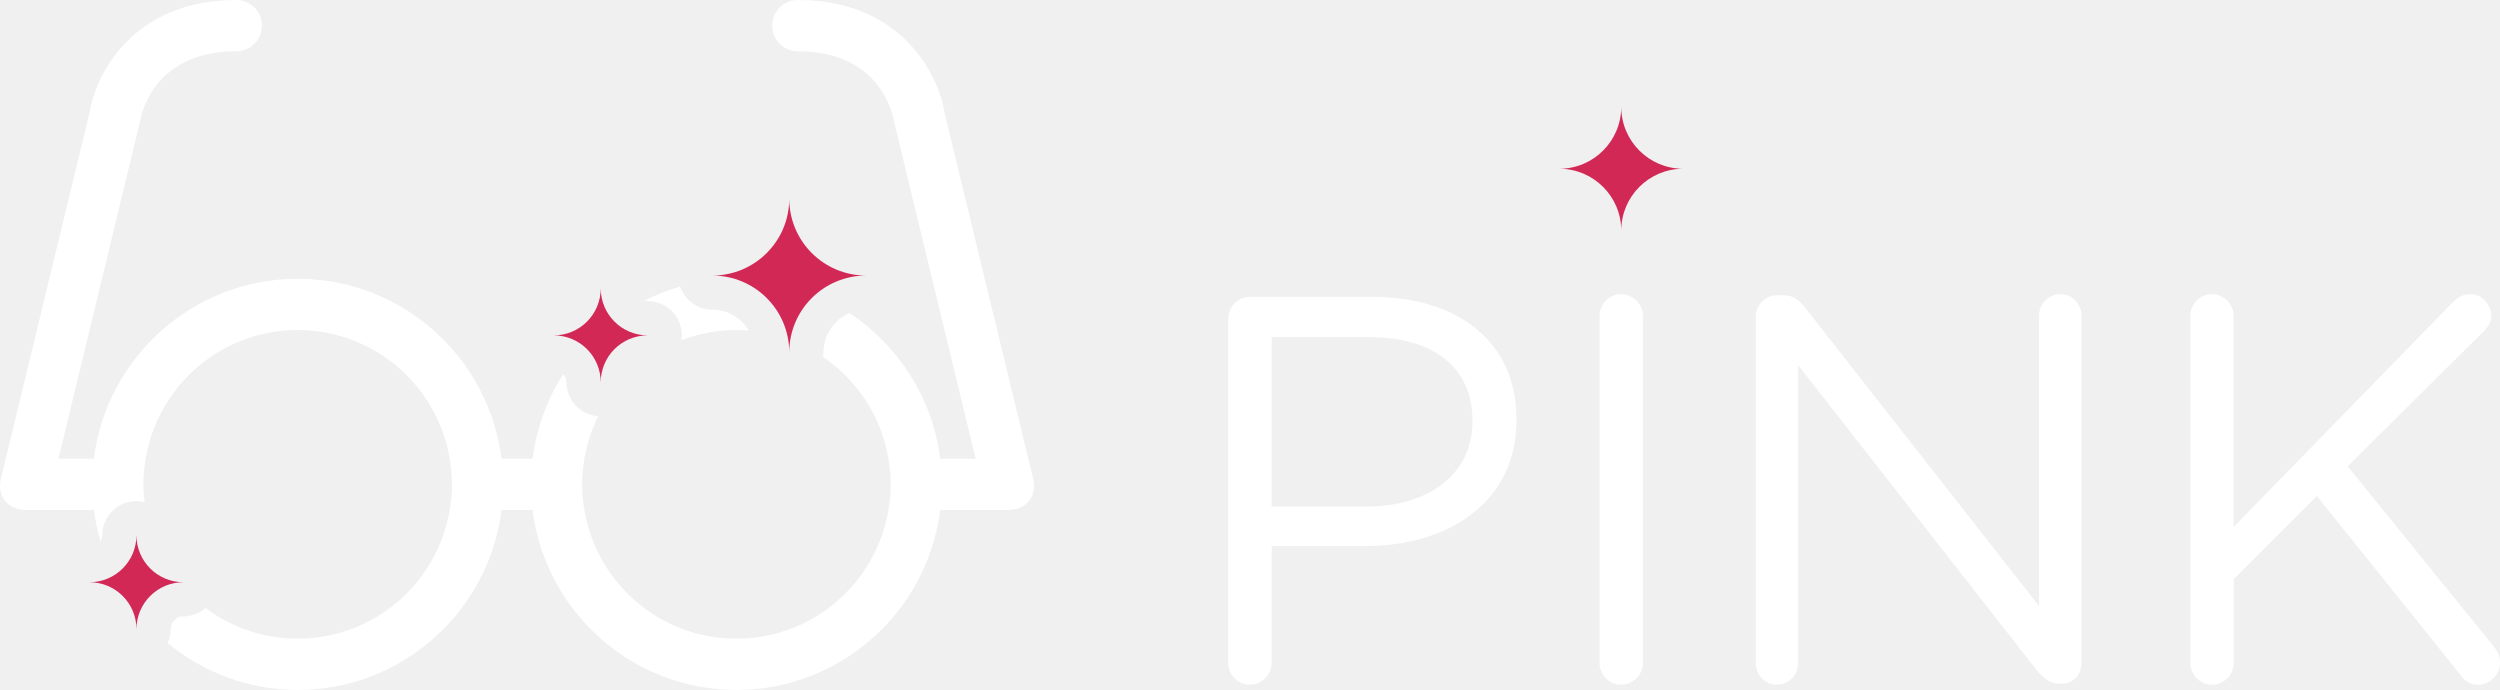
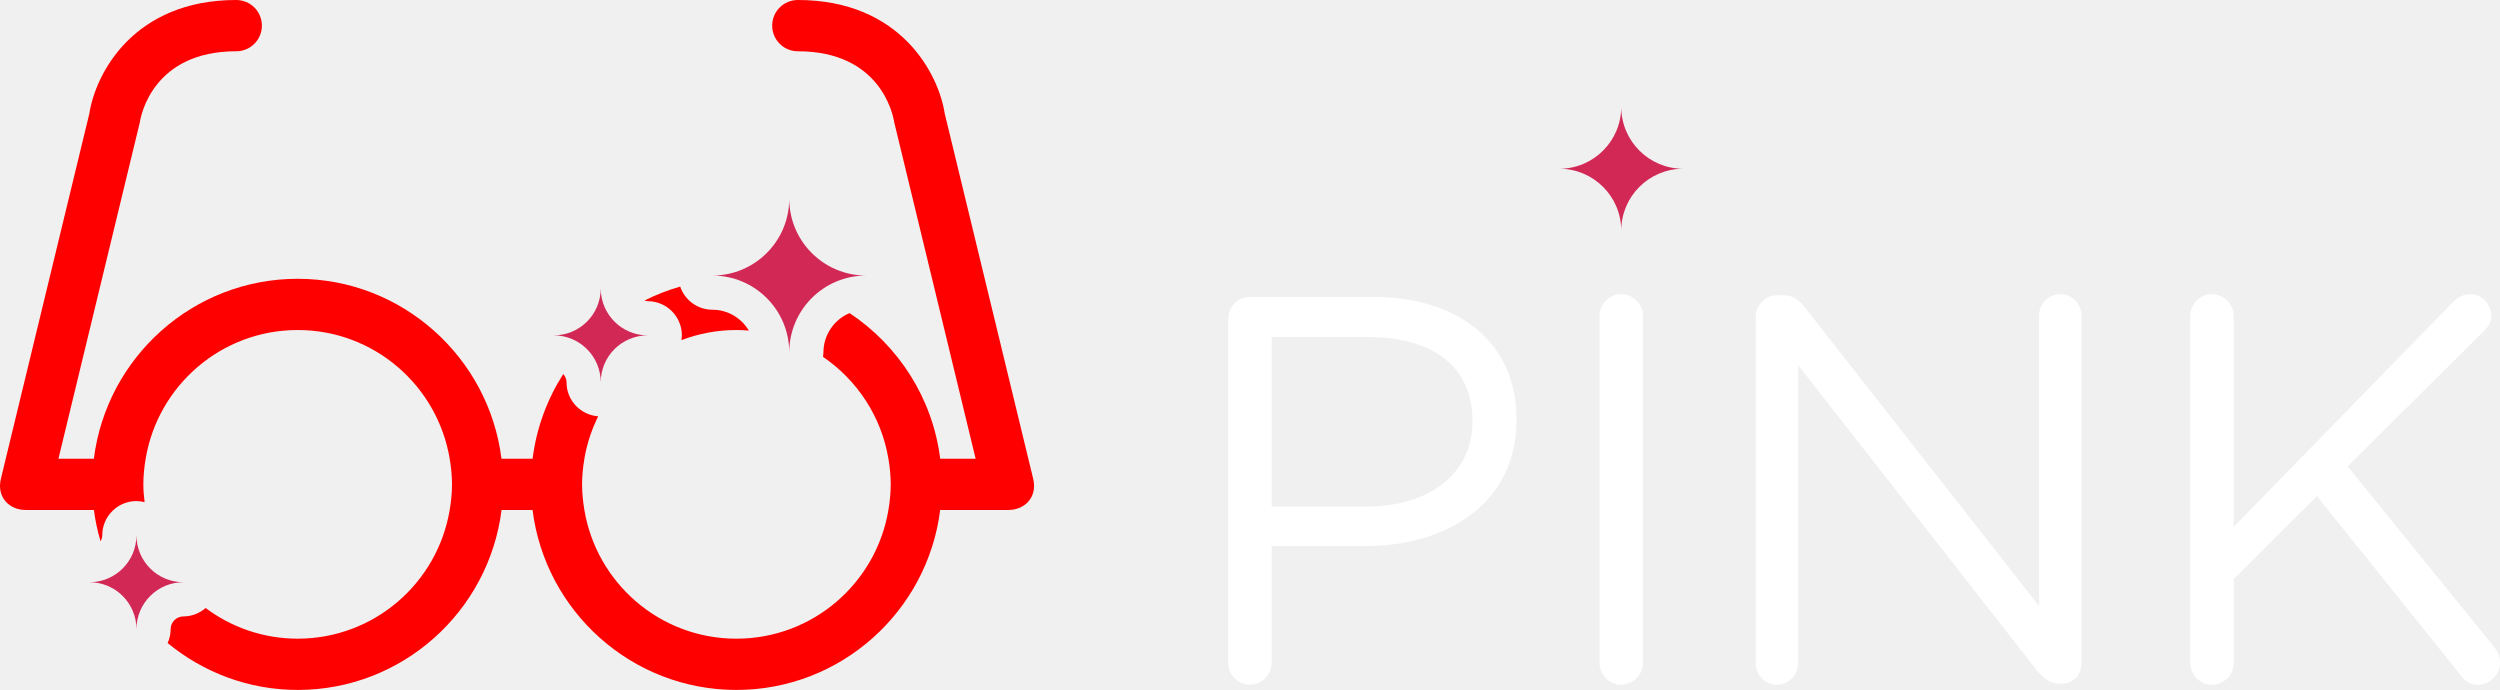
<svg xmlns="http://www.w3.org/2000/svg" version="1.1" id="Layer_2" x="0px" y="0px" width="146.3px" height="40.375px" viewBox="0 0 146.3 40.375" enable-background="new 0 0 146.3 40.375" xml:space="preserve">
  <g>
    <path fill="#FFFFFF" d="M71.874,18.661c0-0.708,0.58-1.288,1.256-1.288h7.18c5.087,0,8.436,2.704,8.436,7.146v0.064 c0,4.861-4.057,7.373-8.854,7.373h-5.475v6.825c0,0.708-0.58,1.288-1.288,1.288c-0.676,0-1.256-0.58-1.256-1.288V18.661z M79.988,29.641c3.734,0,6.182-1.996,6.182-4.959v-0.063c0-3.22-2.414-4.894-6.053-4.894h-5.699v9.917H79.988L79.988,29.641z" />
    <path fill="#FFFFFF" d="M93.603,18.5c0-0.708,0.579-1.288,1.255-1.288c0.709,0,1.288,0.58,1.288,1.288v20.283 c0,0.708-0.579,1.287-1.288,1.287c-0.676,0-1.255-0.579-1.255-1.287V18.5z" />
    <path fill="#FFFFFF" d="M102.744,18.532c0-0.676,0.58-1.256,1.256-1.256h0.354c0.58,0,0.935,0.29,1.288,0.74l13.684,17.45V18.468 c0-0.676,0.547-1.256,1.256-1.256c0.676,0,1.224,0.58,1.224,1.256v20.349c0,0.676-0.481,1.19-1.158,1.19h-0.129c-0.548,0-0.935-0.321-1.319-0.772l-13.975-17.868v17.45c0,0.676-0.547,1.256-1.256,1.256c-0.676,0-1.223-0.58-1.223-1.256V18.532 H102.744z" />
    <path fill="#FFFFFF" d="M128.173,18.5c0-0.708,0.58-1.288,1.257-1.288c0.708,0,1.286,0.58,1.286,1.288v12.331l12.848-13.168 c0.29-0.257,0.579-0.451,0.998-0.451c0.676,0,1.225,0.612,1.225,1.256c0,0.354-0.162,0.644-0.42,0.901l-7.984,7.92l8.564,10.561 c0.225,0.291,0.354,0.547,0.354,0.935c0,0.676-0.578,1.288-1.286,1.288c-0.483,0-0.806-0.258-1.03-0.58l-8.402-10.463l-4.863,4.861 v4.894c0,0.708-0.578,1.288-1.286,1.288c-0.677,0-1.257-0.58-1.257-1.288V18.5H128.173z" />
  </g>
  <path fill="#D22856" d="M98.498,9.875c-2.002,0-3.623-1.623-3.623-3.624c0,2.001-1.623,3.624-3.625,3.624 c2.002,0,3.625,1.623,3.625,3.624C94.875,11.498,96.496,9.875,98.498,9.875z" />
  <g>
-     <path fill="#FFFFFF" d="M43.094,19.313c0.246,0,0.489,0.014,0.73,0.033c-0.437-0.728-1.227-1.221-2.136-1.221 c-0.877,0-1.614-0.568-1.884-1.354c-0.727,0.208-1.425,0.482-2.089,0.816c0.062,0.017,0.122,0.038,0.188,0.038c1.104,0,2,0.896,2,2 c0,0.096-0.015,0.188-0.028,0.281C40.875,19.524,41.959,19.313,43.094,19.313z" />
-     <path fill="#FFFFFF" d="M60.462,28.016c-0.002-0.009-5.175-21.365-5.175-21.365C54.926,4.303,52.694,0,46.688,0 c-0.829,0-1.5,0.671-1.5,1.5s0.671,1.5,1.5,1.5c4.856,0,5.575,3.729,5.639,4.143l4.767,19.701h-2.073 c-0.445-3.557-2.453-6.628-5.305-8.522c-0.897,0.379-1.529,1.269-1.529,2.303c0,0.088-0.015,0.171-0.026,0.256 c1.991,1.358,3.415,3.489,3.829,5.964c0.082,0.489,0.135,0.988,0.135,1.5s-0.053,1.012-0.135,1.5 c-0.716,4.272-4.421,7.531-8.896,7.531c-4.475,0-8.181-3.259-8.896-7.531c-0.082-0.488-0.135-0.988-0.135-1.5 s0.053-1.011,0.135-1.5c0.147-0.878,0.427-1.711,0.808-2.483c-1.034-0.078-1.852-0.932-1.852-1.985 c0-0.189-0.077-0.357-0.192-0.489c-0.938,1.469-1.569,3.15-1.795,4.958h-1.82c-0.741-5.927-5.802-10.531-11.927-10.531 S6.235,20.917,5.493,26.844H3.42L8.187,7.143C8.25,6.729,8.97,3,13.826,3c0.829,0,1.5-0.671,1.5-1.5S14.655,0,13.826,0 C7.82,0,5.588,4.303,5.227,6.651c0,0-5.173,21.356-5.175,21.365c-0.266,1.109,0.531,1.826,1.426,1.826 c0.012,0,0.023,0.004,0.036,0.004h3.982c0.079,0.628,0.215,1.237,0.387,1.831c0.059-0.106,0.102-0.224,0.102-0.354 c0-1.104,0.896-2,2-2c0.166,0,0.324,0.025,0.478,0.063c-0.043-0.343-0.074-0.688-0.074-1.042c0-0.512,0.053-1.011,0.135-1.5 c0.715-4.271,4.421-7.531,8.896-7.531s8.18,3.26,8.896,7.531c0.082,0.489,0.135,0.988,0.135,1.5s-0.053,1.012-0.135,1.5 c-0.715,4.272-4.421,7.531-8.896,7.531c-2.022,0-3.883-0.67-5.386-1.794c-0.35,0.302-0.8,0.491-1.299,0.491 c-0.413,0-0.749,0.336-0.749,0.748c0,0.29-0.065,0.564-0.176,0.812c2.075,1.708,4.722,2.743,7.614,2.743 c6.125,0,11.185-4.604,11.927-10.53h1.814c0.742,5.926,5.802,10.53,11.927,10.53s11.186-4.604,11.927-10.53H59 c0.012,0,0.023-0.004,0.036-0.004C59.931,29.842,60.728,29.125,60.462,28.016z" />
+     <path fill="red" d="M43.094,19.313c0.246,0,0.489,0.014,0.73,0.033c-0.437-0.728-1.227-1.221-2.136-1.221 c-0.877,0-1.614-0.568-1.884-1.354c-0.727,0.208-1.425,0.482-2.089,0.816c0.062,0.017,0.122,0.038,0.188,0.038c1.104,0,2,0.896,2,2 c0,0.096-0.015,0.188-0.028,0.281C40.875,19.524,41.959,19.313,43.094,19.313z" />
+     <path fill="red" d="M60.462,28.016c-0.002-0.009-5.175-21.365-5.175-21.365C54.926,4.303,52.694,0,46.688,0 c-0.829,0-1.5,0.671-1.5,1.5s0.671,1.5,1.5,1.5c4.856,0,5.575,3.729,5.639,4.143l4.767,19.701h-2.073 c-0.445-3.557-2.453-6.628-5.305-8.522c-0.897,0.379-1.529,1.269-1.529,2.303c0,0.088-0.015,0.171-0.026,0.256 c1.991,1.358,3.415,3.489,3.829,5.964c0.082,0.489,0.135,0.988,0.135,1.5s-0.053,1.012-0.135,1.5 c-0.716,4.272-4.421,7.531-8.896,7.531c-4.475,0-8.181-3.259-8.896-7.531c-0.082-0.488-0.135-0.988-0.135-1.5 s0.053-1.011,0.135-1.5c0.147-0.878,0.427-1.711,0.808-2.483c-1.034-0.078-1.852-0.932-1.852-1.985 c0-0.189-0.077-0.357-0.192-0.489c-0.938,1.469-1.569,3.15-1.795,4.958h-1.82c-0.741-5.927-5.802-10.531-11.927-10.531 S6.235,20.917,5.493,26.844H3.42L8.187,7.143C8.25,6.729,8.97,3,13.826,3c0.829,0,1.5-0.671,1.5-1.5S14.655,0,13.826,0 C7.82,0,5.588,4.303,5.227,6.651c0,0-5.173,21.356-5.175,21.365c-0.266,1.109,0.531,1.826,1.426,1.826 c0.012,0,0.023,0.004,0.036,0.004h3.982c0.079,0.628,0.215,1.237,0.387,1.831c0.059-0.106,0.102-0.224,0.102-0.354 c0-1.104,0.896-2,2-2c0.166,0,0.324,0.025,0.478,0.063c-0.043-0.343-0.074-0.688-0.074-1.042c0-0.512,0.053-1.011,0.135-1.5 c0.715-4.271,4.421-7.531,8.896-7.531s8.18,3.26,8.896,7.531c0.082,0.489,0.135,0.988,0.135,1.5s-0.053,1.012-0.135,1.5 c-0.715,4.272-4.421,7.531-8.896,7.531c-2.022,0-3.883-0.67-5.386-1.794c-0.35,0.302-0.8,0.491-1.299,0.491 c-0.413,0-0.749,0.336-0.749,0.748c0,0.29-0.065,0.564-0.176,0.812c2.075,1.708,4.722,2.743,7.614,2.743 c6.125,0,11.185-4.604,11.927-10.53h1.814c0.742,5.926,5.802,10.53,11.927,10.53s11.186-4.604,11.927-10.53H59 c0.012,0,0.023-0.004,0.036-0.004C59.931,29.842,60.728,29.125,60.462,28.016z" />
  </g>
  <g>
    <g>
      <path fill="#D22856" d="M50.686,16.125c-2.485,0-4.499-2.014-4.499-4.499c0,2.485-2.014,4.499-4.499,4.499 c2.485,0,4.499,2.014,4.499,4.499C46.187,18.139,48.2,16.125,50.686,16.125z" />
    </g>
  </g>
  <g>
    <g>
      <path fill="#D22856" d="M37.904,19.626c-1.519,0-2.749-1.23-2.749-2.749c0,1.519-1.23,2.749-2.749,2.749 c1.519,0,2.749,1.229,2.749,2.749C35.155,20.855,36.386,19.626,37.904,19.626z" />
    </g>
  </g>
  <g>
    <g>
      <path fill="#D22856" d="M10.734,34.072c-1.519,0-2.749-1.23-2.749-2.75c0,1.52-1.23,2.75-2.749,2.75 c1.519,0,2.749,1.229,2.749,2.748C7.985,35.303,9.215,34.072,10.734,34.072z" />
    </g>
  </g>
</svg>
